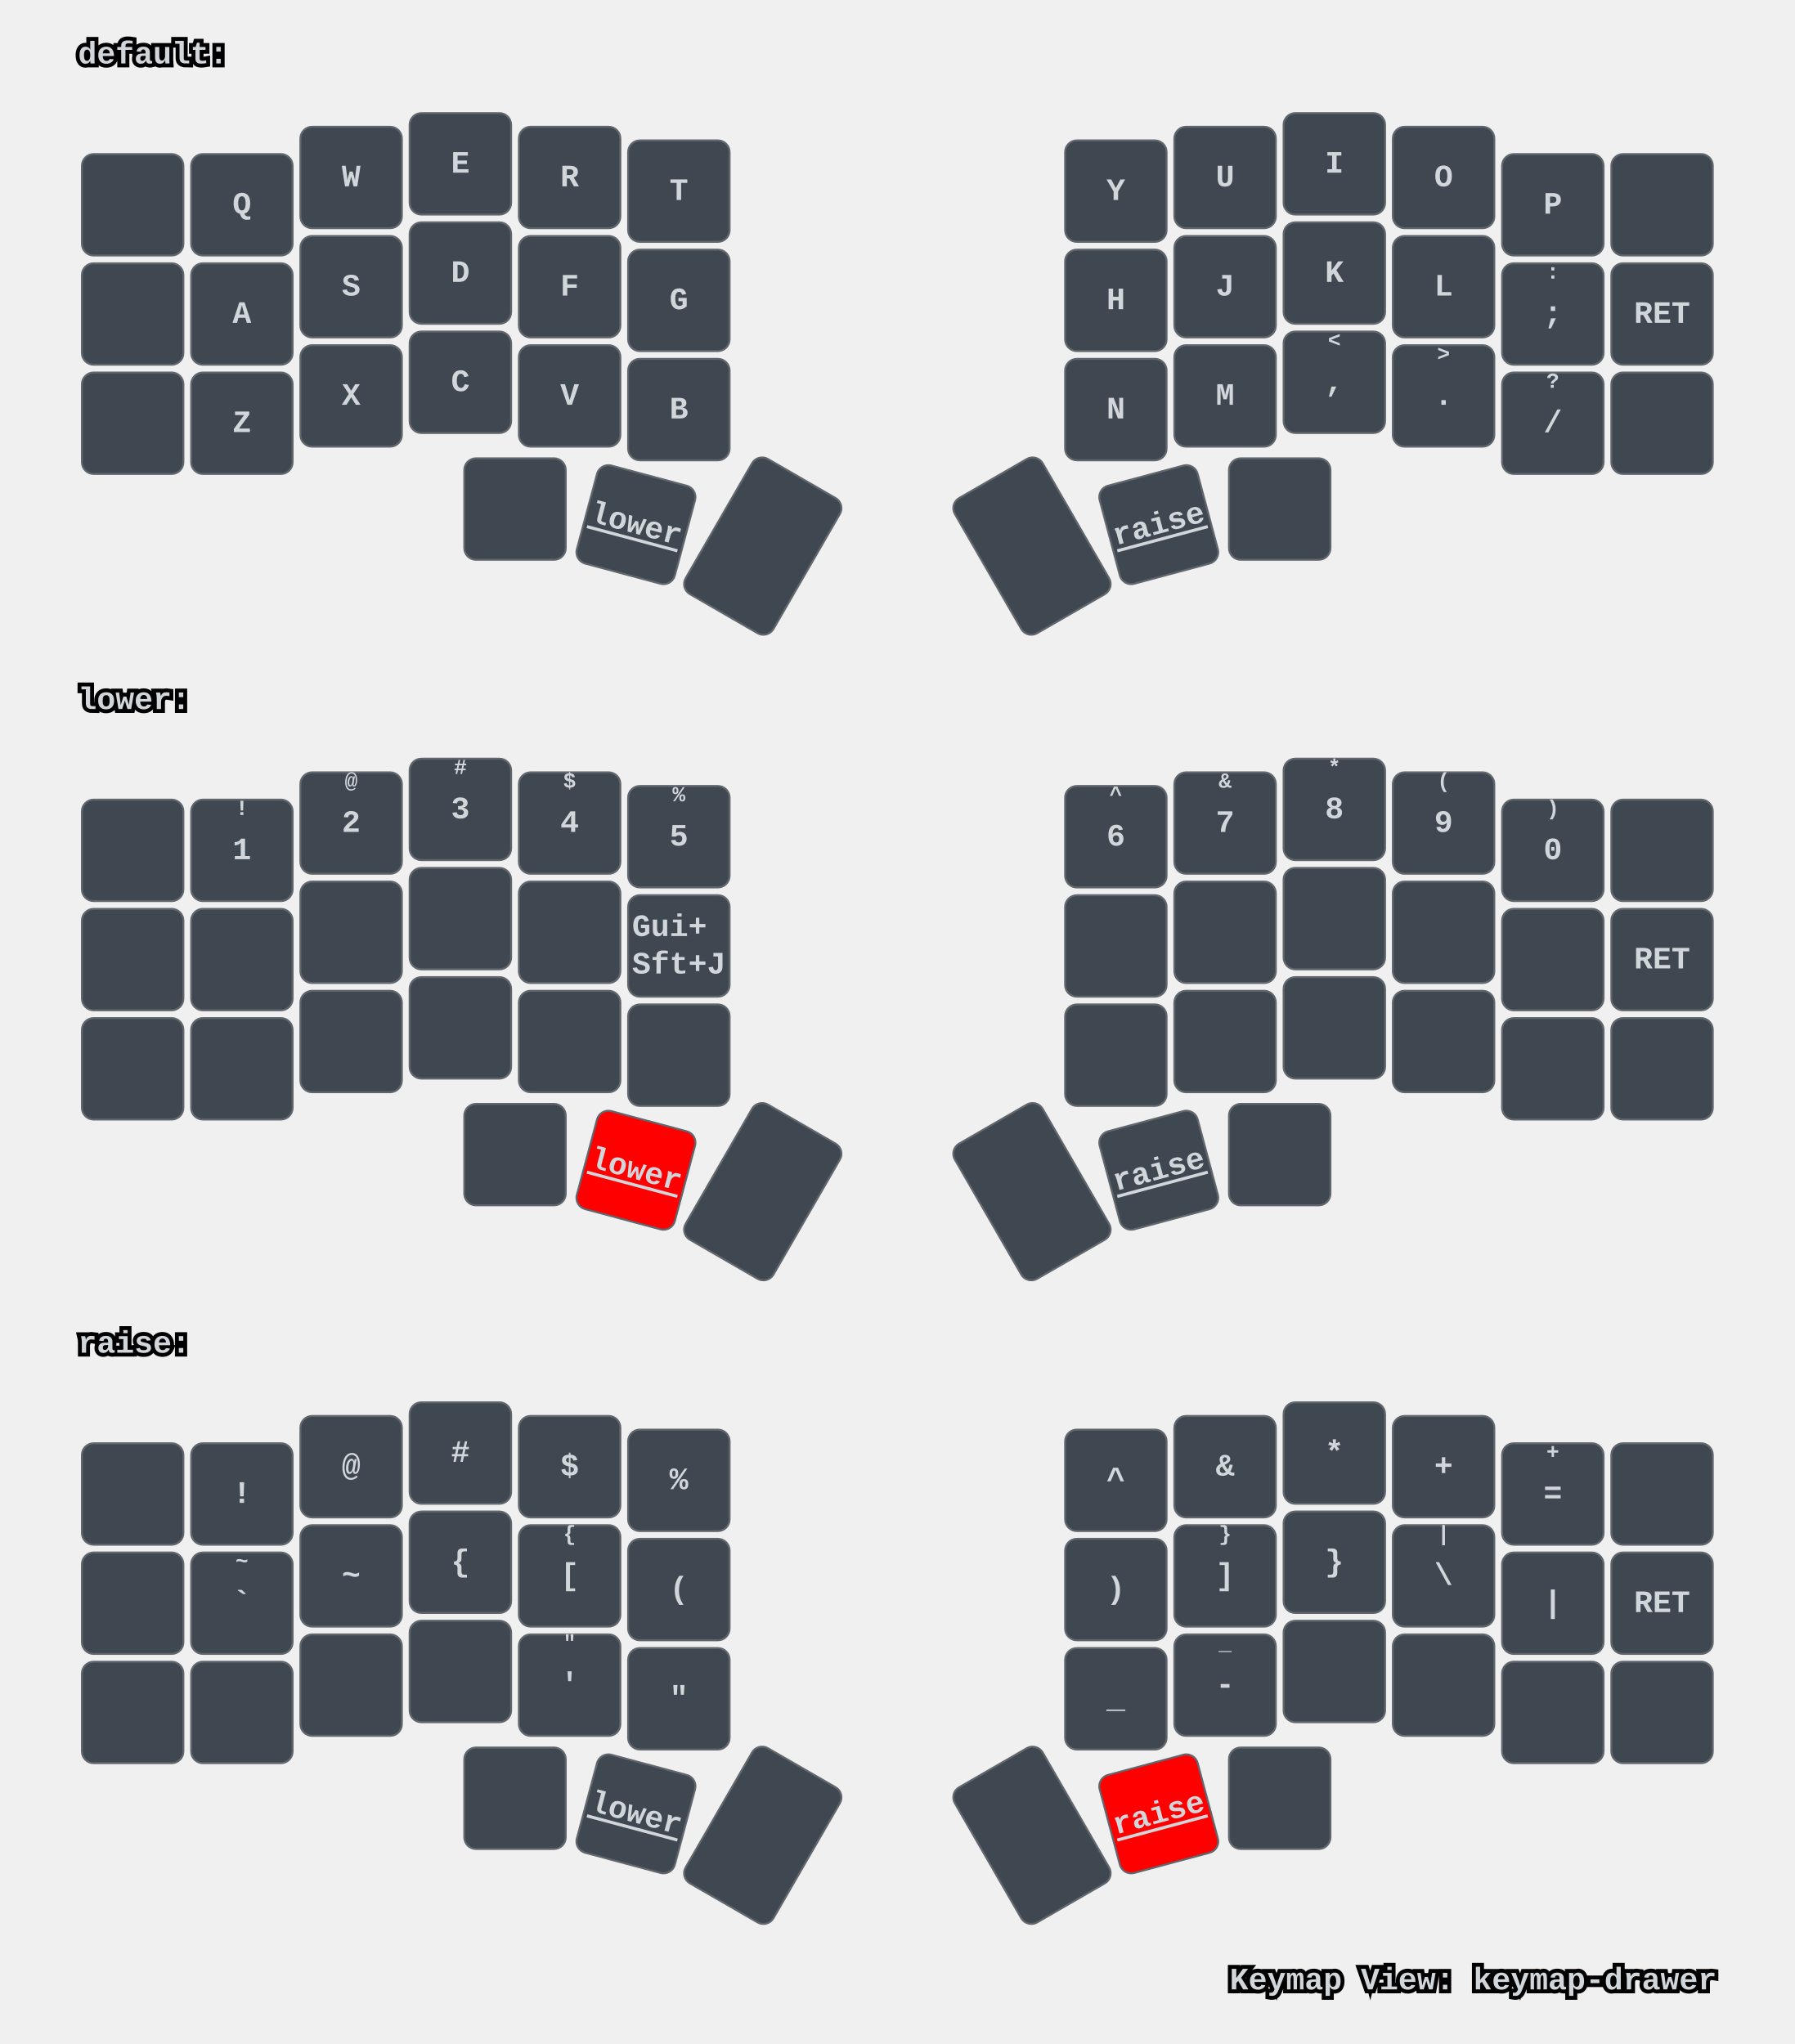
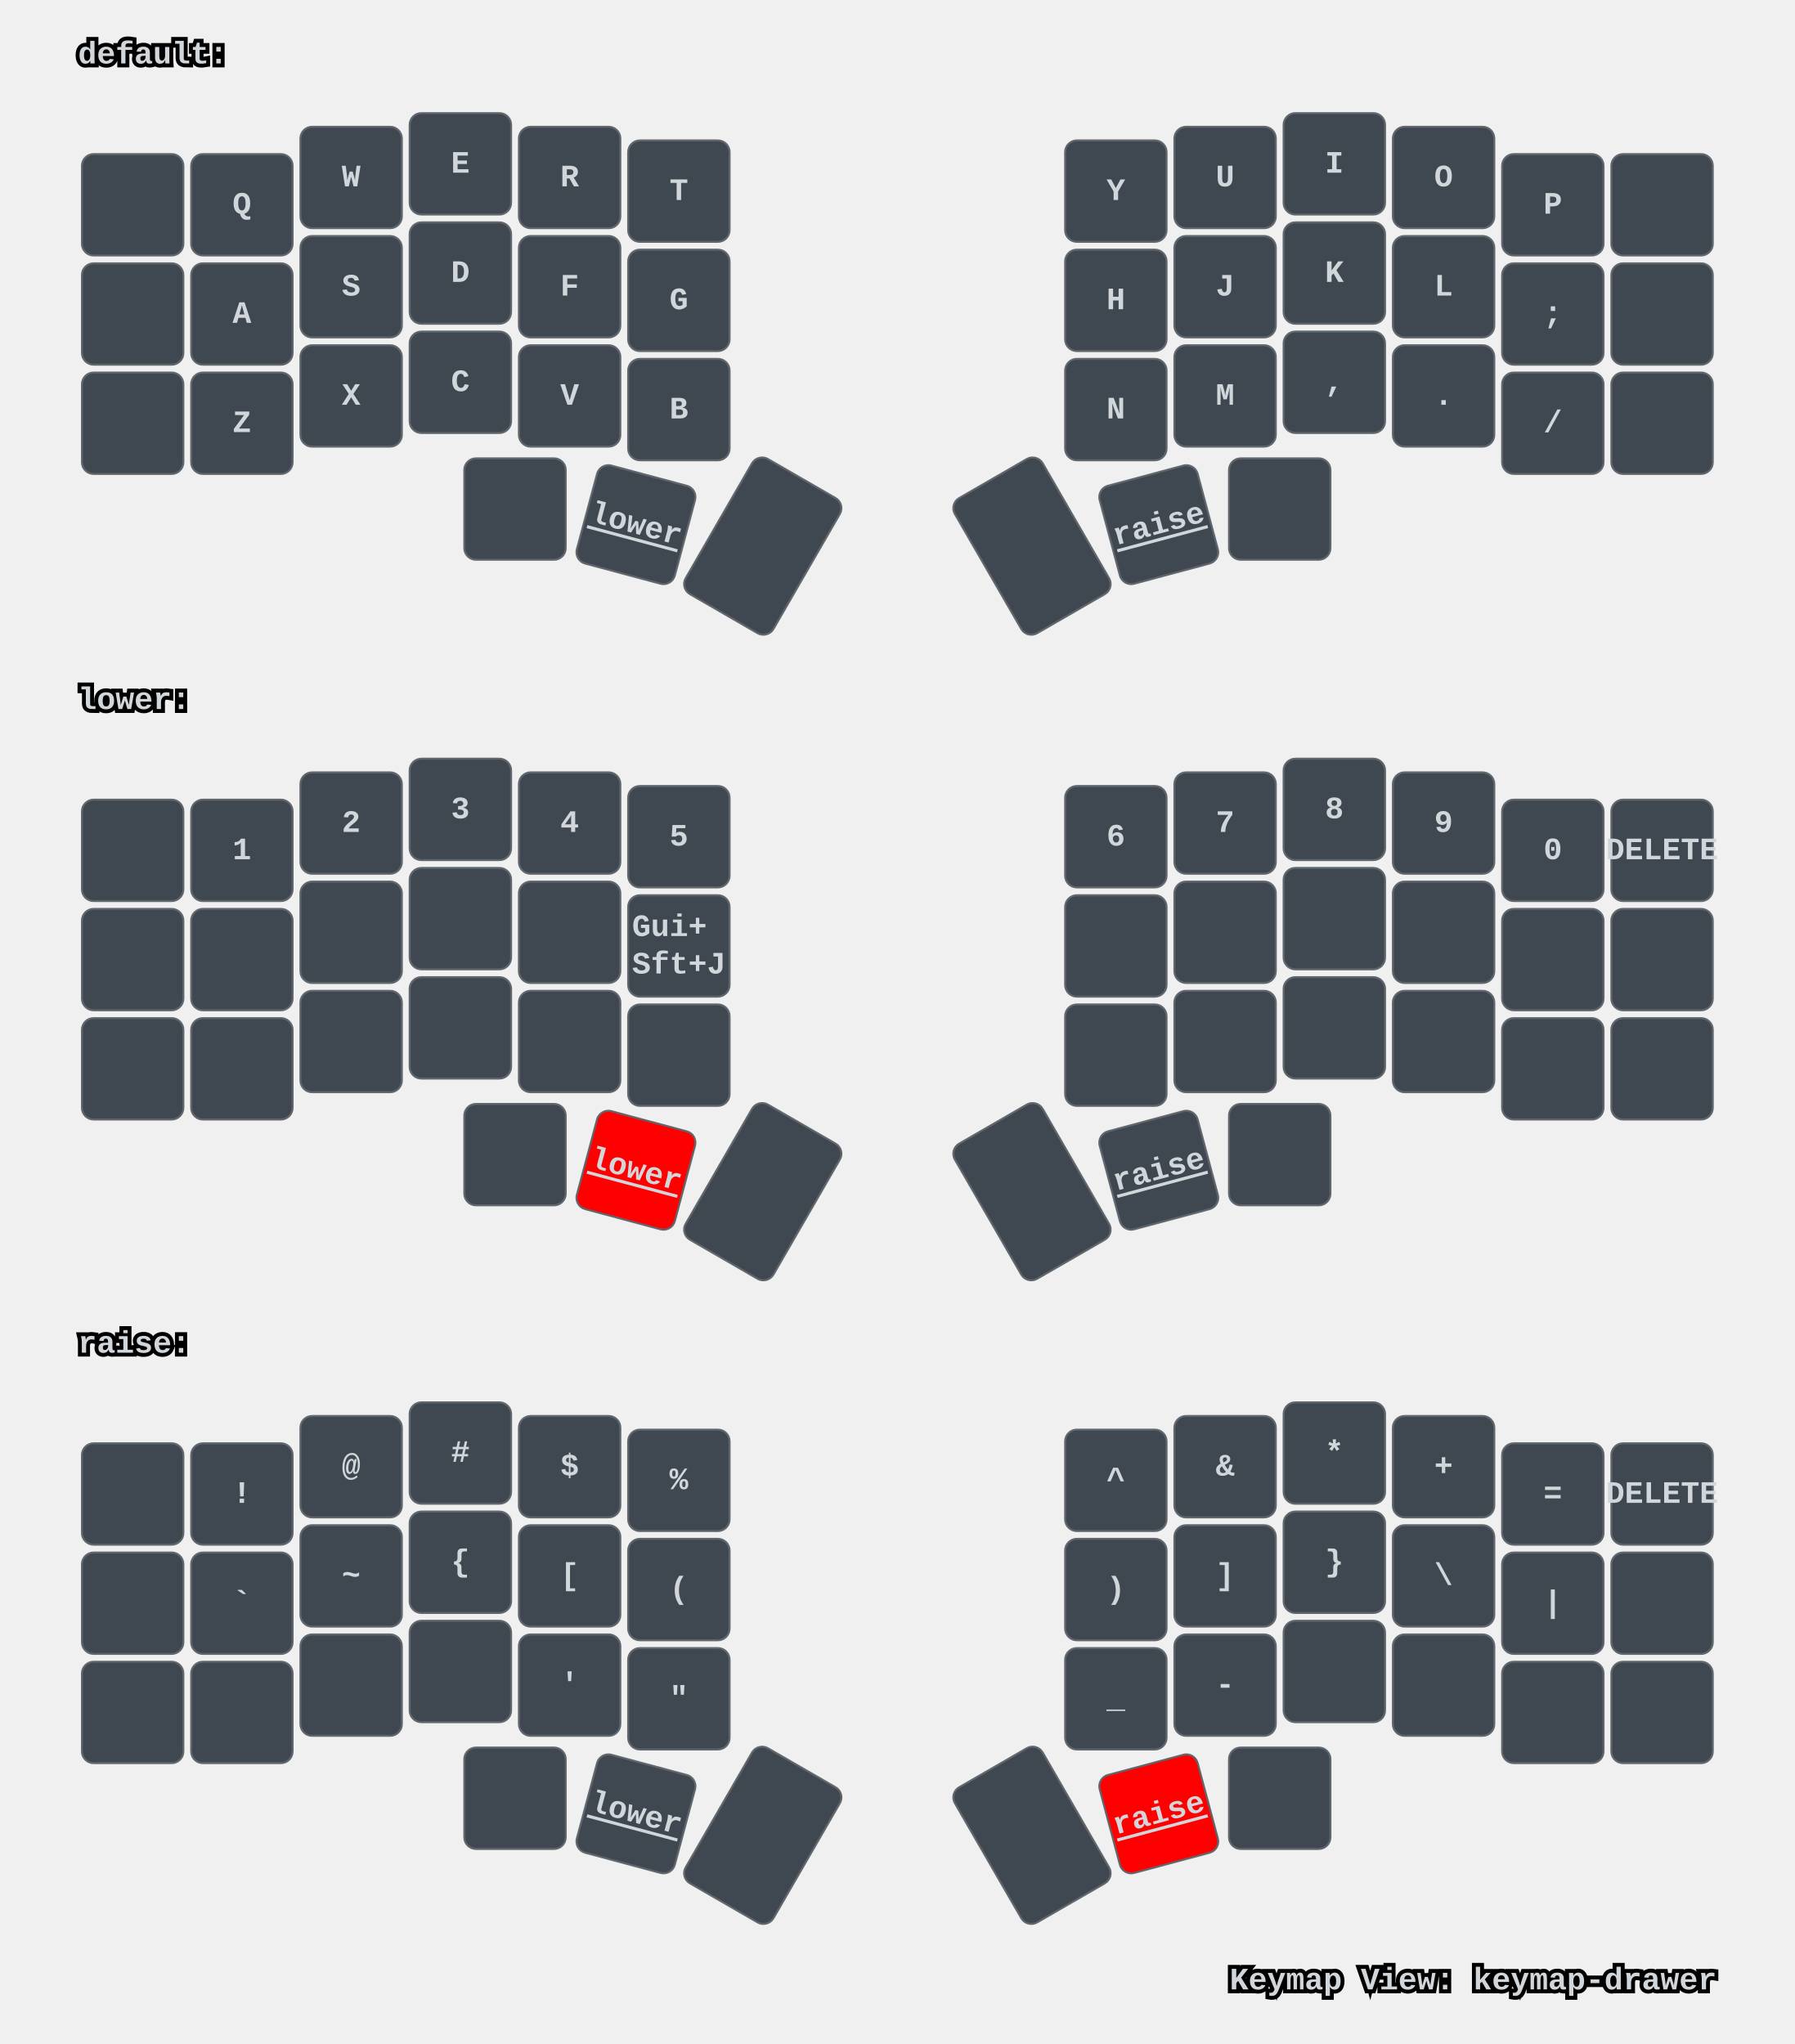
<svg xmlns="http://www.w3.org/2000/svg" xmlns:xlink="http://www.w3.org/1999/xlink" width="920" height="1048" viewBox="0 0 920 1048" class="keymap">
  <defs>/* start glyphs */
<svg id="mdi:apple-keyboard-command">
      <svg id="mdi-apple-keyboard-command" viewBox="0 0 24 24">
        <path d="M6,2A4,4 0 0,1 10,6V8H14V6A4,4 0 0,1 18,2A4,4 0 0,1 22,6A4,4 0 0,1 18,10H16V14H18A4,4 0 0,1 22,18A4,4 0 0,1 18,22A4,4 0 0,1 14,18V16H10V18A4,4 0 0,1 6,22A4,4 0 0,1 2,18A4,4 0 0,1 6,14H8V10H6A4,4 0 0,1 2,6A4,4 0 0,1 6,2M16,18A2,2 0 0,0 18,20A2,2 0 0,0 20,18A2,2 0 0,0 18,16H16V18M14,10H10V14H14V10M6,16A2,2 0 0,0 4,18A2,2 0 0,0 6,20A2,2 0 0,0 8,18V16H6M8,6A2,2 0 0,0 6,4A2,2 0 0,0 4,6A2,2 0 0,0 6,8H8V6M18,8A2,2 0 0,0 20,6A2,2 0 0,0 18,4A2,2 0 0,0 16,6V8H18Z" />
      </svg>
    </svg>
    <svg id="mdi:apple-keyboard-control">
      <svg id="mdi-apple-keyboard-control" viewBox="0 0 24 24">
        <path d="M19.78,11.78L18.36,13.19L12,6.83L5.64,13.19L4.22,11.78L12,4L19.78,11.78Z" />
      </svg>
    </svg>
    <svg id="mdi:apple-keyboard-option">
      <svg id="mdi-apple-keyboard-option" viewBox="0 0 24 24">
        <path d="M3,4H9.11L16.15,18H21V20H14.88L7.84,6H3V4M14,4H21V6H14V4Z" />
      </svg>
    </svg>
    <svg id="mdi:apple-keyboard-shift">
      <svg id="mdi-apple-keyboard-shift" viewBox="0 0 24 24">
        <path d="M15,18V12H17.17L12,6.83L6.83,12H9V18H15M12,4L22,14H17V20H7V14H2L12,4Z" />
      </svg>
    </svg>
    <svg id="mdi:arrow-down-bold">
      <svg id="mdi-arrow-down-bold" viewBox="0 0 24 24">
        <path d="M9,4H15V12H19.84L12,19.84L4.16,12H9V4Z" />
      </svg>
    </svg>
    <svg id="mdi:arrow-left-bold">
      <svg id="mdi-arrow-left-bold" viewBox="0 0 24 24">
        <path d="M20,9V15H12V19.84L4.16,12L12,4.16V9H20Z" />
      </svg>
    </svg>
    <svg id="mdi:arrow-right-bold">
      <svg id="mdi-arrow-right-bold" viewBox="0 0 24 24">
        <path d="M4,15V9H12V4.16L19.84,12L12,19.84V15H4Z" />
      </svg>
    </svg>
    <svg id="mdi:arrow-up-bold">
      <svg id="mdi-arrow-up-bold" viewBox="0 0 24 24">
        <path d="M15,20H9V12H4.16L12,4.16L19.84,12H15V20Z" />
      </svg>
    </svg>
    <svg id="mdi:backspace-outline">
      <svg id="mdi-backspace-outline" viewBox="0 0 24 24">
        <path d="M19,15.59L17.59,17L14,13.41L10.41,17L9,15.59L12.59,12L9,8.41L10.41,7L14,10.59L17.59,7L19,8.41L15.41,12L19,15.59M22,3A2,2 0 0,1 24,5V19A2,2 0 0,1 22,21H7C6.31,21 5.77,20.64 5.41,20.11L0,12L5.41,3.88C5.77,3.35 6.31,3 7,3H22M22,5H7L2.28,12L7,19H22V5Z" />
      </svg>
    </svg>
-     <svg id="mdi:backspace-reverse-outline">
-       <svg id="mdi-backspace-reverse-outline" viewBox="0 0 24 24">
-         <path d="M5,15.59L6.41,17L10,13.41L13.59,17L15,15.59L11.41,12L15,8.41L13.59,7L10,10.59L6.41,7L5,8.41L8.59,12L5,15.59M2,3A2,2 0 0,0 0,5V19A2,2 0 0,0 2,21H17C17.69,21 18.23,20.64 18.59,20.11L24,12L18.59,3.88C18.23,3.35 17.69,3 17,3H2M2,5H17L21.72,12L17,19H2V5Z" />
-       </svg>
-     </svg>
    <svg id="mdi:keyboard-esc">
      <svg id="mdi-keyboard-esc" viewBox="0 0 24 24">
        <path d="M1 7H7V9H3V11H7V13H3V15H7V17H1V7M11 7H15V9H11V11H13C14.11 11 15 11.9 15 13V15C15 16.11 14.11 17 13 17H9V15H13V13H11C9.9 13 9 12.11 9 11V9C9 7.9 9.9 7 11 7M19 7H21C22.11 7 23 7.9 23 9V10H21V9H19V15H21V14H23V15C23 16.11 22.11 17 21 17H19C17.9 17 17 16.11 17 15V9C17 7.9 17.9 7 19 7Z" />
+       </svg>
+     </svg>
+     <svg id="mdi:keyboard-return">
+       <svg id="mdi-keyboard-return" viewBox="0 0 24 24">
+         <path d="M19,7V11H5.83L9.41,7.41L8,6L2,12L8,18L9.41,16.58L5.83,13H21V7H19Z" />
      </svg>
    </svg>
    <svg id="mdi:keyboard-space">
      <svg id="mdi-keyboard-space" viewBox="0 0 24 24">
        <path d="M3 15H5V19H19V15H21V19C21 20.1 20.1 21 19 21H5C3.9 21 3 20.1 3 19V15Z" />
      </svg>
    </svg>
    <svg id="mdi:keyboard-tab">
      <svg id="mdi-keyboard-tab" viewBox="0 0 24 24">
        <path d="M20,18H22V6H20M11.59,7.41L15.17,11H1V13H15.17L11.59,16.58L13,18L19,12L13,6L11.59,7.41Z" />
      </svg>
    </svg>
    <svg id="mdi:volume-high">
      <svg id="mdi-volume-high" viewBox="0 0 24 24">
        <path d="M14,3.23V5.29C16.89,6.15 19,8.83 19,12C19,15.17 16.89,17.84 14,18.7V20.77C18,19.86 21,16.28 21,12C21,7.72 18,4.14 14,3.23M16.5,12C16.5,10.23 15.5,8.71 14,7.97V16C15.5,15.29 16.5,13.76 16.5,12M3,9V15H7L12,20V4L7,9H3Z" />
      </svg>
    </svg>
    <svg id="mdi:volume-low">
      <svg id="mdi-volume-low" viewBox="0 0 24 24">
        <path d="M7,9V15H11L16,20V4L11,9H7Z" />
      </svg>
    </svg>
  </defs>/* end glyphs */
<style>/* inherit to force styles through use tags */
svg path {
    fill: inherit;
}

/* font and background color specifications */
svg.keymap {
    font-family: SFMono-Regular,Consolas,Liberation Mono,Menlo,monospace;
    font-size: 14px;
    font-kerning: normal;
    text-rendering: optimizeLegibility;
    fill: #24292e;
}

/* default key styling */
rect.key {
    fill: #f6f8fa;
}

rect.key, rect.combo {
    stroke: #c9cccf;
    stroke-width: 1;
}

/* default key side styling, only used is draw_key_sides is set */
rect.side {
    filter: brightness(90%);
}

/* color accent for combo boxes */
rect.combo, rect.combo-separate {
    fill: #cdf;
}

/* color accent for held keys */
rect.held, rect.combo.held {
    fill: #fdd;
}

/* color accent for ghost (optional) keys */
rect.ghost, rect.combo.ghost {
    stroke-dasharray: 4, 4;
    stroke-width: 2;
}

text {
    text-anchor: middle;
    dominant-baseline: middle;
}

/* styling for layer labels */
text.label {
    font-weight: bold;
    text-anchor: start;
    stroke: white;
    stroke-width: 4;
    paint-order: stroke;
}

/* styling for optional footer */
text.footer {
    text-anchor: end;
    dominant-baseline: auto;
    stroke: white;
    stroke-width: 4;
    paint-order: stroke;
}

/* styling for combo tap, and key non-tap label text */
text.combo, text.hold, text.shifted, text.left, text.right {
    font-size: 11px;
}

text.hold {
    text-anchor: middle;
    dominant-baseline: auto;
}

text.shifted {
    text-anchor: middle;
    dominant-baseline: hanging;
}

text.left {
    text-anchor: start;
}

text.right {
    text-anchor: end;
}

text.layer-activator {
    text-decoration: underline;
}

/* styling for hold/shifted label text in combo box */
text.combo.hold, text.combo.shifted, text.combo.left, text.combo.right {
    font-size: 8px;
}

/* lighter symbol for transparent keys */
text.trans {
    fill: #7b7e81;
}

/* styling for combo dendrons */
path.combo {
    stroke-width: 1;
    stroke: gray;
    fill: none;
}

/* Start Tabler Icons Cleanup */
/* cannot use height/width with glyphs */
.icon-tabler &gt; path {
    fill: inherit;
    stroke: inherit;
    stroke-width: 2;
}
/* hide tabler's default box */
.icon-tabler &gt; path[stroke="none"][fill="none"] {
    visibility: hidden;
}
/* End Tabler Icons Cleanup */

svg.keymap { fill: #d1d6db; }
rect.key { fill: #3f4750; }
rect.key, rect.combo { stroke: #60666c; }
rect.combo, rect.combo-separate { fill: #1f3d7a; }
rect.held, rect.combo.held { fill: #854747; }
text.label, text.footer { stroke: black; }
text.trans { fill: #7e8184; }
path.combo { stroke: #7f7f7f; }

/* For default sytles, see https://github.com/caksoylar/keymap-drawer/blob/main/keymap_drawer/config.py#L85 */

svg.keymap {
  font-family: Ubuntu Mono, Inconsolata, Consolas, Liberation Mono, Menlo, monospace;
  font-size: 16px;
  font-weight: bold;
  text-rendering: optimizeLegibility;
}

/* Color accent for held keys
red = #f00
green = #0f0
blue = #00f
yellow = #ff0
cyan = #0ff
magenta = #f0f
white = #fff
black = #000
grey = #888
light grey = #ccc
#ffc
*/
rect.held, rect.combo.held {
    fill: #f00;
}

/* Technique borrowed and extended from https://github.com/englmaxi/zmk-config/blob/master/keymap-drawer/config.yaml */
.sym_sub_text.tap {
  translate: -5px 2px;
  font-size: 20px;
}
.sym_sub_text.shifted {
  translate: 10px 13px;
  font-size: 10px;
  opacity: 1.0;
}
.combo.sym_sub_text.tap {
  translate: -1px 1px;
}
.combo.sym_sub_text.shifted {
  translate: 7px 5px;
  font-size: 10px;
  opacity: 1.0;
}

/* Toggle */
.toggle.shifted {
  translate: -10px 12px;
}

.toggle.hold {
  translate: 13px -23px;
}

/* Variant for tap-dances */
.tap_dance.tap {
  translate: -7px 0px;
  font-size: 12px;
}
.tap_dance.shifted {
  translate: 7px 17px;
  font-size: 12px;
  opacity: 1.0;
}

/* Variant for symbol next to symbol */
.sym_by_sym.tap {
  translate: -6px 0px;
}
.sym_by_sym.shifted {
  translate: 10px 12px;
  opacity: 1.0;
}

.combo.sym_by_sym.tap {
  translate: -35px 0px;
}
.combo.sym_by_sym.shifted {
  translate: 35px 20px;
  opacity: 1.0;
}

.combo.sym_by_sym.hold {
  visibility: hidden;
}

/* hide hold box for combo sym_by_sym */
.combo.sym_by_sym.hold &gt; path[stroke="none"][fill="none"] {
  visibility: hidden;
}
</style>
  <g transform="translate(40, 0)" class="layer-default">
    <text x="0" y="28" class="label" id="default">default:</text>
    <g transform="translate(0, 56)">
      <g transform="translate(28, 49)" class="key keypos-0">
        <rect rx="6" ry="6" x="-26" y="-26" width="52" height="52" class="key" />
        <use href="#mdi:keyboard-tab" xlink:href="#mdi:keyboard-tab" x="-9" y="-9" height="18" width="18.0" class="key tap glyph mdi:keyboard-tab" />
      </g>
      <g transform="translate(84, 49)" class="key keypos-1">
        <rect rx="6" ry="6" x="-26" y="-26" width="52" height="52" class="key" />
        <text x="0" y="0" class="key tap">Q</text>
      </g>
      <g transform="translate(140, 35)" class="key keypos-2">
        <rect rx="6" ry="6" x="-26" y="-26" width="52" height="52" class="key" />
        <text x="0" y="0" class="key tap">W</text>
      </g>
      <g transform="translate(196, 28)" class="key keypos-3">
        <rect rx="6" ry="6" x="-26" y="-26" width="52" height="52" class="key" />
        <text x="0" y="0" class="key tap">E</text>
      </g>
      <g transform="translate(252, 35)" class="key keypos-4">
        <rect rx="6" ry="6" x="-26" y="-26" width="52" height="52" class="key" />
        <text x="0" y="0" class="key tap">R</text>
      </g>
      <g transform="translate(308, 42)" class="key keypos-5">
        <rect rx="6" ry="6" x="-26" y="-26" width="52" height="52" class="key" />
        <text x="0" y="0" class="key tap">T</text>
      </g>
      <g transform="translate(532, 42)" class="key keypos-6">
        <rect rx="6" ry="6" x="-26" y="-26" width="52" height="52" class="key" />
        <text x="0" y="0" class="key tap">Y</text>
      </g>
      <g transform="translate(588, 35)" class="key keypos-7">
        <rect rx="6" ry="6" x="-26" y="-26" width="52" height="52" class="key" />
        <text x="0" y="0" class="key tap">U</text>
      </g>
      <g transform="translate(644, 28)" class="key keypos-8">
        <rect rx="6" ry="6" x="-26" y="-26" width="52" height="52" class="key" />
        <text x="0" y="0" class="key tap">I</text>
      </g>
      <g transform="translate(700, 35)" class="key keypos-9">
        <rect rx="6" ry="6" x="-26" y="-26" width="52" height="52" class="key" />
        <text x="0" y="0" class="key tap">O</text>
      </g>
      <g transform="translate(756, 49)" class="key keypos-10">
        <rect rx="6" ry="6" x="-26" y="-26" width="52" height="52" class="key" />
        <text x="0" y="0" class="key tap">P</text>
      </g>
      <g transform="translate(812, 49)" class="key keypos-11">
        <rect rx="6" ry="6" x="-26" y="-26" width="52" height="52" class="key" />
        <use href="#mdi:backspace-outline" xlink:href="#mdi:backspace-outline" x="-9" y="-9" height="18" width="18.0" class="key tap glyph mdi:backspace-outline" />
      </g>
      <g transform="translate(28, 105)" class="key keypos-12">
        <rect rx="6" ry="6" x="-26" y="-26" width="52" height="52" class="key" />
        <use href="#mdi:apple-keyboard-control" xlink:href="#mdi:apple-keyboard-control" x="-9" y="-9" height="18" width="18.0" class="key tap glyph mdi:apple-keyboard-control" />
      </g>
      <g transform="translate(84, 105)" class="key keypos-13">
        <rect rx="6" ry="6" x="-26" y="-26" width="52" height="52" class="key" />
        <text x="0" y="0" class="key tap">A</text>
      </g>
      <g transform="translate(140, 91)" class="key keypos-14">
        <rect rx="6" ry="6" x="-26" y="-26" width="52" height="52" class="key" />
        <text x="0" y="0" class="key tap">S</text>
      </g>
      <g transform="translate(196, 84)" class="key keypos-15">
        <rect rx="6" ry="6" x="-26" y="-26" width="52" height="52" class="key" />
        <text x="0" y="0" class="key tap">D</text>
      </g>
      <g transform="translate(252, 91)" class="key keypos-16">
        <rect rx="6" ry="6" x="-26" y="-26" width="52" height="52" class="key" />
        <text x="0" y="0" class="key tap">F</text>
      </g>
      <g transform="translate(308, 98)" class="key keypos-17">
        <rect rx="6" ry="6" x="-26" y="-26" width="52" height="52" class="key" />
        <text x="0" y="0" class="key tap">G</text>
      </g>
      <g transform="translate(532, 98)" class="key keypos-18">
        <rect rx="6" ry="6" x="-26" y="-26" width="52" height="52" class="key" />
        <text x="0" y="0" class="key tap">H</text>
      </g>
      <g transform="translate(588, 91)" class="key keypos-19">
        <rect rx="6" ry="6" x="-26" y="-26" width="52" height="52" class="key" />
        <text x="0" y="0" class="key tap">J</text>
      </g>
      <g transform="translate(644, 84)" class="key keypos-20">
        <rect rx="6" ry="6" x="-26" y="-26" width="52" height="52" class="key" />
        <text x="0" y="0" class="key tap">K</text>
      </g>
      <g transform="translate(700, 91)" class="key keypos-21">
        <rect rx="6" ry="6" x="-26" y="-26" width="52" height="52" class="key" />
        <text x="0" y="0" class="key tap">L</text>
      </g>
      <g transform="translate(756, 105)" class="key keypos-22">
        <rect rx="6" ry="6" x="-26" y="-26" width="52" height="52" class="key" />
        <text x="0" y="0" class="key tap">;</text>
-         <text x="0" y="-24" class="key shifted">:</text>
      </g>
      <g transform="translate(812, 105)" class="key keypos-23">
        <rect rx="6" ry="6" x="-26" y="-26" width="52" height="52" class="key" />
-         <text x="0" y="0" class="key tap">RET</text>
+         <use href="#mdi:keyboard-return" xlink:href="#mdi:keyboard-return" x="-9" y="-9" height="18" width="18.0" class="key tap glyph mdi:keyboard-return" />
      </g>
      <g transform="translate(28, 161)" class="key keypos-24">
        <rect rx="6" ry="6" x="-26" y="-26" width="52" height="52" class="key" />
        <use href="#mdi:apple-keyboard-shift" xlink:href="#mdi:apple-keyboard-shift" x="-9" y="-9" height="18" width="18.0" class="key tap glyph mdi:apple-keyboard-shift" />
      </g>
      <g transform="translate(84, 161)" class="key keypos-25">
        <rect rx="6" ry="6" x="-26" y="-26" width="52" height="52" class="key" />
        <text x="0" y="0" class="key tap">Z</text>
      </g>
      <g transform="translate(140, 147)" class="key keypos-26">
        <rect rx="6" ry="6" x="-26" y="-26" width="52" height="52" class="key" />
        <text x="0" y="0" class="key tap">X</text>
      </g>
      <g transform="translate(196, 140)" class="key keypos-27">
        <rect rx="6" ry="6" x="-26" y="-26" width="52" height="52" class="key" />
        <text x="0" y="0" class="key tap">C</text>
      </g>
      <g transform="translate(252, 147)" class="key keypos-28">
        <rect rx="6" ry="6" x="-26" y="-26" width="52" height="52" class="key" />
        <text x="0" y="0" class="key tap">V</text>
      </g>
      <g transform="translate(308, 154)" class="key keypos-29">
        <rect rx="6" ry="6" x="-26" y="-26" width="52" height="52" class="key" />
        <text x="0" y="0" class="key tap">B</text>
      </g>
      <g transform="translate(532, 154)" class="key keypos-30">
        <rect rx="6" ry="6" x="-26" y="-26" width="52" height="52" class="key" />
        <text x="0" y="0" class="key tap">N</text>
      </g>
      <g transform="translate(588, 147)" class="key keypos-31">
        <rect rx="6" ry="6" x="-26" y="-26" width="52" height="52" class="key" />
        <text x="0" y="0" class="key tap">M</text>
      </g>
      <g transform="translate(644, 140)" class="key keypos-32">
        <rect rx="6" ry="6" x="-26" y="-26" width="52" height="52" class="key" />
        <text x="0" y="0" class="key tap">,</text>
-         <text x="0" y="-24" class="key shifted">&lt;</text>
      </g>
      <g transform="translate(700, 147)" class="key keypos-33">
        <rect rx="6" ry="6" x="-26" y="-26" width="52" height="52" class="key" />
        <text x="0" y="0" class="key tap">.</text>
-         <text x="0" y="-24" class="key shifted">&gt;</text>
      </g>
      <g transform="translate(756, 161)" class="key keypos-34">
        <rect rx="6" ry="6" x="-26" y="-26" width="52" height="52" class="key" />
        <text x="0" y="0" class="key tap">/</text>
-         <text x="0" y="-24" class="key shifted">?</text>
      </g>
      <g transform="translate(812, 161)" class="key keypos-35">
        <rect rx="6" ry="6" x="-26" y="-26" width="52" height="52" class="key" />
        <use href="#mdi:apple-keyboard-shift" xlink:href="#mdi:apple-keyboard-shift" x="-9" y="-9" height="18" width="18.0" class="key tap glyph mdi:apple-keyboard-shift" />
      </g>
      <g transform="translate(224, 205)" class="key keypos-36">
        <rect rx="6" ry="6" x="-26" y="-26" width="52" height="52" class="key" />
        <use href="#mdi:apple-keyboard-command" xlink:href="#mdi:apple-keyboard-command" x="-9" y="-9" height="18" width="18.0" class="key tap glyph mdi:apple-keyboard-command" />
      </g>
      <g transform="translate(286, 213) rotate(15.0)" class="key keypos-37">
        <rect rx="6" ry="6" x="-26" y="-26" width="52" height="52" class="key" />
        <a href="#lower">
          <text x="0" y="0" class="key tap layer-activator">lower</text>
        </a>
      </g>
      <g transform="translate(351, 224) rotate(30.0)" class="key keypos-38">
        <rect rx="6" ry="6" x="-26" y="-40" width="52" height="80" class="key" />
        <use href="#mdi:keyboard-space" xlink:href="#mdi:keyboard-space" x="-9" y="-9" height="18" width="18.0" class="key tap glyph mdi:keyboard-space" />
      </g>
      <g transform="translate(489, 224) rotate(-30.0)" class="key keypos-39">
        <rect rx="6" ry="6" x="-26" y="-40" width="52" height="80" class="key" />
        <use href="#mdi:keyboard-space" xlink:href="#mdi:keyboard-space" x="-9" y="-9" height="18" width="18.0" class="key tap glyph mdi:keyboard-space" />
      </g>
      <g transform="translate(554, 213) rotate(-15.0)" class="key keypos-40">
        <rect rx="6" ry="6" x="-26" y="-26" width="52" height="52" class="key" />
        <a href="#raise">
          <text x="0" y="0" class="key tap layer-activator">raise</text>
        </a>
      </g>
      <g transform="translate(616, 205)" class="key keypos-41">
        <rect rx="6" ry="6" x="-26" y="-26" width="52" height="52" class="key" />
        <use href="#mdi:apple-keyboard-option" xlink:href="#mdi:apple-keyboard-option" x="-9" y="-9" height="18" width="18.0" class="key tap glyph mdi:apple-keyboard-option" />
      </g>
    </g>
  </g>
  <g transform="translate(40, 331)" class="layer-lower">
    <text x="0" y="28" class="label" id="lower">lower:</text>
    <g transform="translate(0, 56)">
      <g transform="translate(28, 49)" class="key keypos-0">
        <rect rx="6" ry="6" x="-26" y="-26" width="52" height="52" class="key" />
        <use href="#mdi:keyboard-esc" xlink:href="#mdi:keyboard-esc" x="-9" y="-9" height="18" width="18.0" class="key tap glyph mdi:keyboard-esc" />
      </g>
      <g transform="translate(84, 49)" class="key keypos-1">
        <rect rx="6" ry="6" x="-26" y="-26" width="52" height="52" class="key" />
        <text x="0" y="0" class="key tap">1</text>
-         <text x="0" y="-24" class="key shifted">!</text>
      </g>
      <g transform="translate(140, 35)" class="key keypos-2">
        <rect rx="6" ry="6" x="-26" y="-26" width="52" height="52" class="key" />
        <text x="0" y="0" class="key tap">2</text>
-         <text x="0" y="-24" class="key shifted">@</text>
      </g>
      <g transform="translate(196, 28)" class="key keypos-3">
        <rect rx="6" ry="6" x="-26" y="-26" width="52" height="52" class="key" />
        <text x="0" y="0" class="key tap">3</text>
-         <text x="0" y="-24" class="key shifted">#</text>
      </g>
      <g transform="translate(252, 35)" class="key keypos-4">
        <rect rx="6" ry="6" x="-26" y="-26" width="52" height="52" class="key" />
        <text x="0" y="0" class="key tap">4</text>
-         <text x="0" y="-24" class="key shifted">$</text>
      </g>
      <g transform="translate(308, 42)" class="key keypos-5">
        <rect rx="6" ry="6" x="-26" y="-26" width="52" height="52" class="key" />
        <text x="0" y="0" class="key tap">5</text>
-         <text x="0" y="-24" class="key shifted">%</text>
      </g>
      <g transform="translate(532, 42)" class="key keypos-6">
        <rect rx="6" ry="6" x="-26" y="-26" width="52" height="52" class="key" />
        <text x="0" y="0" class="key tap">6</text>
-         <text x="0" y="-24" class="key shifted">^</text>
      </g>
      <g transform="translate(588, 35)" class="key keypos-7">
        <rect rx="6" ry="6" x="-26" y="-26" width="52" height="52" class="key" />
        <text x="0" y="0" class="key tap">7</text>
-         <text x="0" y="-24" class="key shifted">&amp;</text>
      </g>
      <g transform="translate(644, 28)" class="key keypos-8">
        <rect rx="6" ry="6" x="-26" y="-26" width="52" height="52" class="key" />
        <text x="0" y="0" class="key tap">8</text>
-         <text x="0" y="-24" class="key shifted">*</text>
      </g>
      <g transform="translate(700, 35)" class="key keypos-9">
        <rect rx="6" ry="6" x="-26" y="-26" width="52" height="52" class="key" />
        <text x="0" y="0" class="key tap">9</text>
-         <text x="0" y="-24" class="key shifted">(</text>
      </g>
      <g transform="translate(756, 49)" class="key keypos-10">
        <rect rx="6" ry="6" x="-26" y="-26" width="52" height="52" class="key" />
        <text x="0" y="0" class="key tap">0</text>
-         <text x="0" y="-24" class="key shifted">)</text>
      </g>
      <g transform="translate(812, 49)" class="key keypos-11">
        <rect rx="6" ry="6" x="-26" y="-26" width="52" height="52" class="key" />
-         <use href="#mdi:backspace-reverse-outline" xlink:href="#mdi:backspace-reverse-outline" x="-9" y="-9" height="18" width="18.0" class="key tap glyph mdi:backspace-reverse-outline" />
+         <text x="0" y="0" class="key tap">DELETE</text>
      </g>
      <g transform="translate(28, 105)" class="key keypos-12">
        <rect rx="6" ry="6" x="-26" y="-26" width="52" height="52" class="key" />
        <use href="#mdi:apple-keyboard-control" xlink:href="#mdi:apple-keyboard-control" x="-9" y="-9" height="18" width="18.0" class="key tap glyph mdi:apple-keyboard-control" />
      </g>
      <g transform="translate(84, 105)" class="key keypos-13">
        <rect rx="6" ry="6" x="-26" y="-26" width="52" height="52" class="key" />
      </g>
      <g transform="translate(140, 91)" class="key keypos-14">
        <rect rx="6" ry="6" x="-26" y="-26" width="52" height="52" class="key" />
      </g>
      <g transform="translate(196, 84)" class="key keypos-15">
        <rect rx="6" ry="6" x="-26" y="-26" width="52" height="52" class="key" />
        <use href="#mdi:keyboard-tab" xlink:href="#mdi:keyboard-tab" x="-9" y="-9" height="18" width="18.0" class="key tap glyph mdi:keyboard-tab" />
      </g>
      <g transform="translate(252, 91)" class="key keypos-16">
        <rect rx="6" ry="6" x="-26" y="-26" width="52" height="52" class="key" />
        <use href="#mdi:keyboard-tab" xlink:href="#mdi:keyboard-tab" x="-9" y="-9" height="18" width="18.0" class="key tap glyph mdi:keyboard-tab" />
      </g>
      <g transform="translate(308, 98)" class="key keypos-17">
        <rect rx="6" ry="6" x="-26" y="-26" width="52" height="52" class="key" />
        <text x="0" y="0" class="key tap">
          <tspan x="0" dy="-0.6em">Gui+</tspan>
          <tspan x="0" dy="1.2em">Sft+J</tspan>
        </text>
      </g>
      <g transform="translate(532, 98)" class="key keypos-18">
        <rect rx="6" ry="6" x="-26" y="-26" width="52" height="52" class="key" />
        <use href="#mdi:arrow-left-bold" xlink:href="#mdi:arrow-left-bold" x="-9" y="-9" height="18" width="18.0" class="key tap glyph mdi:arrow-left-bold" />
      </g>
      <g transform="translate(588, 91)" class="key keypos-19">
        <rect rx="6" ry="6" x="-26" y="-26" width="52" height="52" class="key" />
        <use href="#mdi:arrow-down-bold" xlink:href="#mdi:arrow-down-bold" x="-9" y="-9" height="18" width="18.0" class="key tap glyph mdi:arrow-down-bold" />
      </g>
      <g transform="translate(644, 84)" class="key keypos-20">
        <rect rx="6" ry="6" x="-26" y="-26" width="52" height="52" class="key" />
        <use href="#mdi:arrow-up-bold" xlink:href="#mdi:arrow-up-bold" x="-9" y="-9" height="18" width="18.0" class="key tap glyph mdi:arrow-up-bold" />
      </g>
      <g transform="translate(700, 91)" class="key keypos-21">
        <rect rx="6" ry="6" x="-26" y="-26" width="52" height="52" class="key" />
        <use href="#mdi:arrow-right-bold" xlink:href="#mdi:arrow-right-bold" x="-9" y="-9" height="18" width="18.0" class="key tap glyph mdi:arrow-right-bold" />
      </g>
      <g transform="translate(756, 105)" class="key keypos-22">
        <rect rx="6" ry="6" x="-26" y="-26" width="52" height="52" class="key" />
      </g>
      <g transform="translate(812, 105)" class="key keypos-23">
        <rect rx="6" ry="6" x="-26" y="-26" width="52" height="52" class="key" />
-         <text x="0" y="0" class="key tap">RET</text>
+         <use href="#mdi:keyboard-return" xlink:href="#mdi:keyboard-return" x="-9" y="-9" height="18" width="18.0" class="key tap glyph mdi:keyboard-return" />
      </g>
      <g transform="translate(28, 161)" class="key keypos-24">
        <rect rx="6" ry="6" x="-26" y="-26" width="52" height="52" class="key" />
        <use href="#mdi:apple-keyboard-shift" xlink:href="#mdi:apple-keyboard-shift" x="-9" y="-9" height="18" width="18.0" class="key tap glyph mdi:apple-keyboard-shift" />
      </g>
      <g transform="translate(84, 161)" class="key keypos-25">
        <rect rx="6" ry="6" x="-26" y="-26" width="52" height="52" class="key" />
      </g>
      <g transform="translate(140, 147)" class="key keypos-26">
        <rect rx="6" ry="6" x="-26" y="-26" width="52" height="52" class="key" />
      </g>
      <g transform="translate(196, 140)" class="key keypos-27">
        <rect rx="6" ry="6" x="-26" y="-26" width="52" height="52" class="key" />
      </g>
      <g transform="translate(252, 147)" class="key keypos-28">
        <rect rx="6" ry="6" x="-26" y="-26" width="52" height="52" class="key" />
      </g>
      <g transform="translate(308, 154)" class="key keypos-29">
        <rect rx="6" ry="6" x="-26" y="-26" width="52" height="52" class="key" />
        <use href="#mdi:keyboard-space" xlink:href="#mdi:keyboard-space" x="-9" y="-9" height="18" width="18.0" class="key tap glyph mdi:keyboard-space" />
      </g>
      <g transform="translate(532, 154)" class="key keypos-30">
        <rect rx="6" ry="6" x="-26" y="-26" width="52" height="52" class="key" />
        <use href="#mdi:volume-low" xlink:href="#mdi:volume-low" x="-9" y="-9" height="18" width="18.0" class="key tap glyph mdi:volume-low" />
      </g>
      <g transform="translate(588, 147)" class="key keypos-31">
        <rect rx="6" ry="6" x="-26" y="-26" width="52" height="52" class="key" />
        <use href="#mdi:volume-high" xlink:href="#mdi:volume-high" x="-9" y="-9" height="18" width="18.0" class="key tap glyph mdi:volume-high" />
      </g>
      <g transform="translate(644, 140)" class="key keypos-32">
        <rect rx="6" ry="6" x="-26" y="-26" width="52" height="52" class="key" />
      </g>
      <g transform="translate(700, 147)" class="key keypos-33">
        <rect rx="6" ry="6" x="-26" y="-26" width="52" height="52" class="key" />
      </g>
      <g transform="translate(756, 161)" class="key keypos-34">
        <rect rx="6" ry="6" x="-26" y="-26" width="52" height="52" class="key" />
      </g>
      <g transform="translate(812, 161)" class="key keypos-35">
        <rect rx="6" ry="6" x="-26" y="-26" width="52" height="52" class="key" />
        <use href="#mdi:apple-keyboard-shift" xlink:href="#mdi:apple-keyboard-shift" x="-9" y="-9" height="18" width="18.0" class="key tap glyph mdi:apple-keyboard-shift" />
      </g>
      <g transform="translate(224, 205)" class="key keypos-36">
        <rect rx="6" ry="6" x="-26" y="-26" width="52" height="52" class="key" />
        <use href="#mdi:apple-keyboard-command" xlink:href="#mdi:apple-keyboard-command" x="-9" y="-9" height="18" width="18.0" class="key tap glyph mdi:apple-keyboard-command" />
      </g>
      <g transform="translate(286, 213) rotate(15.0)" class="key held keypos-37">
        <rect rx="6" ry="6" x="-26" y="-26" width="52" height="52" class="key held" />
        <a href="#lower">
          <text x="0" y="0" class="key held tap layer-activator">lower</text>
        </a>
      </g>
      <g transform="translate(351, 224) rotate(30.0)" class="key keypos-38">
        <rect rx="6" ry="6" x="-26" y="-40" width="52" height="80" class="key" />
        <use href="#mdi:keyboard-space" xlink:href="#mdi:keyboard-space" x="-9" y="-9" height="18" width="18.0" class="key tap glyph mdi:keyboard-space" />
      </g>
      <g transform="translate(489, 224) rotate(-30.0)" class="key keypos-39">
        <rect rx="6" ry="6" x="-26" y="-40" width="52" height="80" class="key" />
        <use href="#mdi:keyboard-space" xlink:href="#mdi:keyboard-space" x="-9" y="-9" height="18" width="18.0" class="key tap glyph mdi:keyboard-space" />
      </g>
      <g transform="translate(554, 213) rotate(-15.0)" class="key keypos-40">
        <rect rx="6" ry="6" x="-26" y="-26" width="52" height="52" class="key" />
        <a href="#raise">
          <text x="0" y="0" class="key tap layer-activator">raise</text>
        </a>
      </g>
      <g transform="translate(616, 205)" class="key keypos-41">
        <rect rx="6" ry="6" x="-26" y="-26" width="52" height="52" class="key" />
        <use href="#mdi:apple-keyboard-option" xlink:href="#mdi:apple-keyboard-option" x="-9" y="-9" height="18" width="18.0" class="key tap glyph mdi:apple-keyboard-option" />
      </g>
    </g>
  </g>
  <g transform="translate(40, 661)" class="layer-raise">
    <text x="0" y="28" class="label" id="raise">raise:</text>
    <g transform="translate(0, 56)">
      <g transform="translate(28, 49)" class="key keypos-0">
        <rect rx="6" ry="6" x="-26" y="-26" width="52" height="52" class="key" />
        <use href="#mdi:keyboard-esc" xlink:href="#mdi:keyboard-esc" x="-9" y="-9" height="18" width="18.0" class="key tap glyph mdi:keyboard-esc" />
      </g>
      <g transform="translate(84, 49)" class="key keypos-1">
        <rect rx="6" ry="6" x="-26" y="-26" width="52" height="52" class="key" />
        <text x="0" y="0" class="key tap">!</text>
      </g>
      <g transform="translate(140, 35)" class="key keypos-2">
        <rect rx="6" ry="6" x="-26" y="-26" width="52" height="52" class="key" />
        <text x="0" y="0" class="key tap">@</text>
      </g>
      <g transform="translate(196, 28)" class="key keypos-3">
        <rect rx="6" ry="6" x="-26" y="-26" width="52" height="52" class="key" />
        <text x="0" y="0" class="key tap">#</text>
      </g>
      <g transform="translate(252, 35)" class="key keypos-4">
        <rect rx="6" ry="6" x="-26" y="-26" width="52" height="52" class="key" />
        <text x="0" y="0" class="key tap">$</text>
      </g>
      <g transform="translate(308, 42)" class="key keypos-5">
        <rect rx="6" ry="6" x="-26" y="-26" width="52" height="52" class="key" />
        <text x="0" y="0" class="key tap">%</text>
      </g>
      <g transform="translate(532, 42)" class="key keypos-6">
        <rect rx="6" ry="6" x="-26" y="-26" width="52" height="52" class="key" />
        <text x="0" y="0" class="key tap">^</text>
      </g>
      <g transform="translate(588, 35)" class="key keypos-7">
        <rect rx="6" ry="6" x="-26" y="-26" width="52" height="52" class="key" />
        <text x="0" y="0" class="key tap">&amp;</text>
      </g>
      <g transform="translate(644, 28)" class="key keypos-8">
        <rect rx="6" ry="6" x="-26" y="-26" width="52" height="52" class="key" />
        <text x="0" y="0" class="key tap">*</text>
      </g>
      <g transform="translate(700, 35)" class="key keypos-9">
        <rect rx="6" ry="6" x="-26" y="-26" width="52" height="52" class="key" />
        <text x="0" y="0" class="key tap">+</text>
      </g>
      <g transform="translate(756, 49)" class="key keypos-10">
        <rect rx="6" ry="6" x="-26" y="-26" width="52" height="52" class="key" />
        <text x="0" y="0" class="key tap">=</text>
-         <text x="0" y="-24" class="key shifted">+</text>
      </g>
      <g transform="translate(812, 49)" class="key keypos-11">
        <rect rx="6" ry="6" x="-26" y="-26" width="52" height="52" class="key" />
-         <use href="#mdi:backspace-reverse-outline" xlink:href="#mdi:backspace-reverse-outline" x="-9" y="-9" height="18" width="18.0" class="key tap glyph mdi:backspace-reverse-outline" />
+         <text x="0" y="0" class="key tap">DELETE</text>
      </g>
      <g transform="translate(28, 105)" class="key keypos-12">
        <rect rx="6" ry="6" x="-26" y="-26" width="52" height="52" class="key" />
        <use href="#mdi:apple-keyboard-control" xlink:href="#mdi:apple-keyboard-control" x="-9" y="-9" height="18" width="18.0" class="key tap glyph mdi:apple-keyboard-control" />
      </g>
      <g transform="translate(84, 105)" class="key keypos-13">
        <rect rx="6" ry="6" x="-26" y="-26" width="52" height="52" class="key" />
        <text x="0" y="0" class="key tap">`</text>
-         <text x="0" y="-24" class="key shifted">~</text>
      </g>
      <g transform="translate(140, 91)" class="key keypos-14">
        <rect rx="6" ry="6" x="-26" y="-26" width="52" height="52" class="key" />
        <text x="0" y="0" class="key tap">~</text>
      </g>
      <g transform="translate(196, 84)" class="key keypos-15">
        <rect rx="6" ry="6" x="-26" y="-26" width="52" height="52" class="key" />
        <text x="0" y="0" class="key tap">{</text>
      </g>
      <g transform="translate(252, 91)" class="key keypos-16">
        <rect rx="6" ry="6" x="-26" y="-26" width="52" height="52" class="key" />
        <text x="0" y="0" class="key tap">[</text>
-         <text x="0" y="-24" class="key shifted">{</text>
      </g>
      <g transform="translate(308, 98)" class="key keypos-17">
        <rect rx="6" ry="6" x="-26" y="-26" width="52" height="52" class="key" />
        <text x="0" y="0" class="key tap">(</text>
      </g>
      <g transform="translate(532, 98)" class="key keypos-18">
        <rect rx="6" ry="6" x="-26" y="-26" width="52" height="52" class="key" />
        <text x="0" y="0" class="key tap">)</text>
      </g>
      <g transform="translate(588, 91)" class="key keypos-19">
        <rect rx="6" ry="6" x="-26" y="-26" width="52" height="52" class="key" />
        <text x="0" y="0" class="key tap">]</text>
-         <text x="0" y="-24" class="key shifted">}</text>
      </g>
      <g transform="translate(644, 84)" class="key keypos-20">
        <rect rx="6" ry="6" x="-26" y="-26" width="52" height="52" class="key" />
        <text x="0" y="0" class="key tap">}</text>
      </g>
      <g transform="translate(700, 91)" class="key keypos-21">
        <rect rx="6" ry="6" x="-26" y="-26" width="52" height="52" class="key" />
        <text x="0" y="0" class="key tap">\</text>
-         <text x="0" y="-24" class="key shifted">|</text>
      </g>
      <g transform="translate(756, 105)" class="key keypos-22">
        <rect rx="6" ry="6" x="-26" y="-26" width="52" height="52" class="key" />
        <text x="0" y="0" class="key tap">|</text>
      </g>
      <g transform="translate(812, 105)" class="key keypos-23">
        <rect rx="6" ry="6" x="-26" y="-26" width="52" height="52" class="key" />
-         <text x="0" y="0" class="key tap">RET</text>
+         <use href="#mdi:keyboard-return" xlink:href="#mdi:keyboard-return" x="-9" y="-9" height="18" width="18.0" class="key tap glyph mdi:keyboard-return" />
      </g>
      <g transform="translate(28, 161)" class="key keypos-24">
        <rect rx="6" ry="6" x="-26" y="-26" width="52" height="52" class="key" />
        <use href="#mdi:apple-keyboard-shift" xlink:href="#mdi:apple-keyboard-shift" x="-9" y="-9" height="18" width="18.0" class="key tap glyph mdi:apple-keyboard-shift" />
      </g>
      <g transform="translate(84, 161)" class="key keypos-25">
        <rect rx="6" ry="6" x="-26" y="-26" width="52" height="52" class="key" />
      </g>
      <g transform="translate(140, 147)" class="key keypos-26">
        <rect rx="6" ry="6" x="-26" y="-26" width="52" height="52" class="key" />
      </g>
      <g transform="translate(196, 140)" class="key keypos-27">
        <rect rx="6" ry="6" x="-26" y="-26" width="52" height="52" class="key" />
      </g>
      <g transform="translate(252, 147)" class="key keypos-28">
        <rect rx="6" ry="6" x="-26" y="-26" width="52" height="52" class="key" />
        <text x="0" y="0" class="key tap">'</text>
-         <text x="0" y="-24" class="key shifted">"</text>
      </g>
      <g transform="translate(308, 154)" class="key keypos-29">
        <rect rx="6" ry="6" x="-26" y="-26" width="52" height="52" class="key" />
        <text x="0" y="0" class="key tap">"</text>
      </g>
      <g transform="translate(532, 154)" class="key keypos-30">
        <rect rx="6" ry="6" x="-26" y="-26" width="52" height="52" class="key" />
        <text x="0" y="0" class="key tap">_</text>
      </g>
      <g transform="translate(588, 147)" class="key keypos-31">
        <rect rx="6" ry="6" x="-26" y="-26" width="52" height="52" class="key" />
        <text x="0" y="0" class="key tap">-</text>
-         <text x="0" y="-24" class="key shifted">_</text>
      </g>
      <g transform="translate(644, 140)" class="key keypos-32">
        <rect rx="6" ry="6" x="-26" y="-26" width="52" height="52" class="key" />
      </g>
      <g transform="translate(700, 147)" class="key keypos-33">
        <rect rx="6" ry="6" x="-26" y="-26" width="52" height="52" class="key" />
      </g>
      <g transform="translate(756, 161)" class="key keypos-34">
        <rect rx="6" ry="6" x="-26" y="-26" width="52" height="52" class="key" />
      </g>
      <g transform="translate(812, 161)" class="key keypos-35">
        <rect rx="6" ry="6" x="-26" y="-26" width="52" height="52" class="key" />
        <use href="#mdi:apple-keyboard-shift" xlink:href="#mdi:apple-keyboard-shift" x="-9" y="-9" height="18" width="18.0" class="key tap glyph mdi:apple-keyboard-shift" />
      </g>
      <g transform="translate(224, 205)" class="key keypos-36">
        <rect rx="6" ry="6" x="-26" y="-26" width="52" height="52" class="key" />
        <use href="#mdi:apple-keyboard-command" xlink:href="#mdi:apple-keyboard-command" x="-9" y="-9" height="18" width="18.0" class="key tap glyph mdi:apple-keyboard-command" />
      </g>
      <g transform="translate(286, 213) rotate(15.0)" class="key keypos-37">
        <rect rx="6" ry="6" x="-26" y="-26" width="52" height="52" class="key" />
        <a href="#lower">
          <text x="0" y="0" class="key tap layer-activator">lower</text>
        </a>
      </g>
      <g transform="translate(351, 224) rotate(30.0)" class="key keypos-38">
        <rect rx="6" ry="6" x="-26" y="-40" width="52" height="80" class="key" />
        <use href="#mdi:keyboard-space" xlink:href="#mdi:keyboard-space" x="-9" y="-9" height="18" width="18.0" class="key tap glyph mdi:keyboard-space" />
      </g>
      <g transform="translate(489, 224) rotate(-30.0)" class="key keypos-39">
        <rect rx="6" ry="6" x="-26" y="-40" width="52" height="80" class="key" />
        <use href="#mdi:keyboard-space" xlink:href="#mdi:keyboard-space" x="-9" y="-9" height="18" width="18.0" class="key tap glyph mdi:keyboard-space" />
      </g>
      <g transform="translate(554, 213) rotate(-15.0)" class="key held keypos-40">
        <rect rx="6" ry="6" x="-26" y="-26" width="52" height="52" class="key held" />
        <a href="#raise">
          <text x="0" y="0" class="key held tap layer-activator">raise</text>
        </a>
      </g>
      <g transform="translate(616, 205)" class="key keypos-41">
        <rect rx="6" ry="6" x="-26" y="-26" width="52" height="52" class="key" />
        <use href="#mdi:apple-keyboard-option" xlink:href="#mdi:apple-keyboard-option" x="-9" y="-9" height="18" width="18.0" class="key tap glyph mdi:apple-keyboard-option" />
      </g>
    </g>
  </g>
  <text x="880.0" y="1020.0" class="footer">Keymap View: <a href="https://github.com/caksoylar/keymap-drawer">keymap-drawer</a>
  </text>
</svg>
